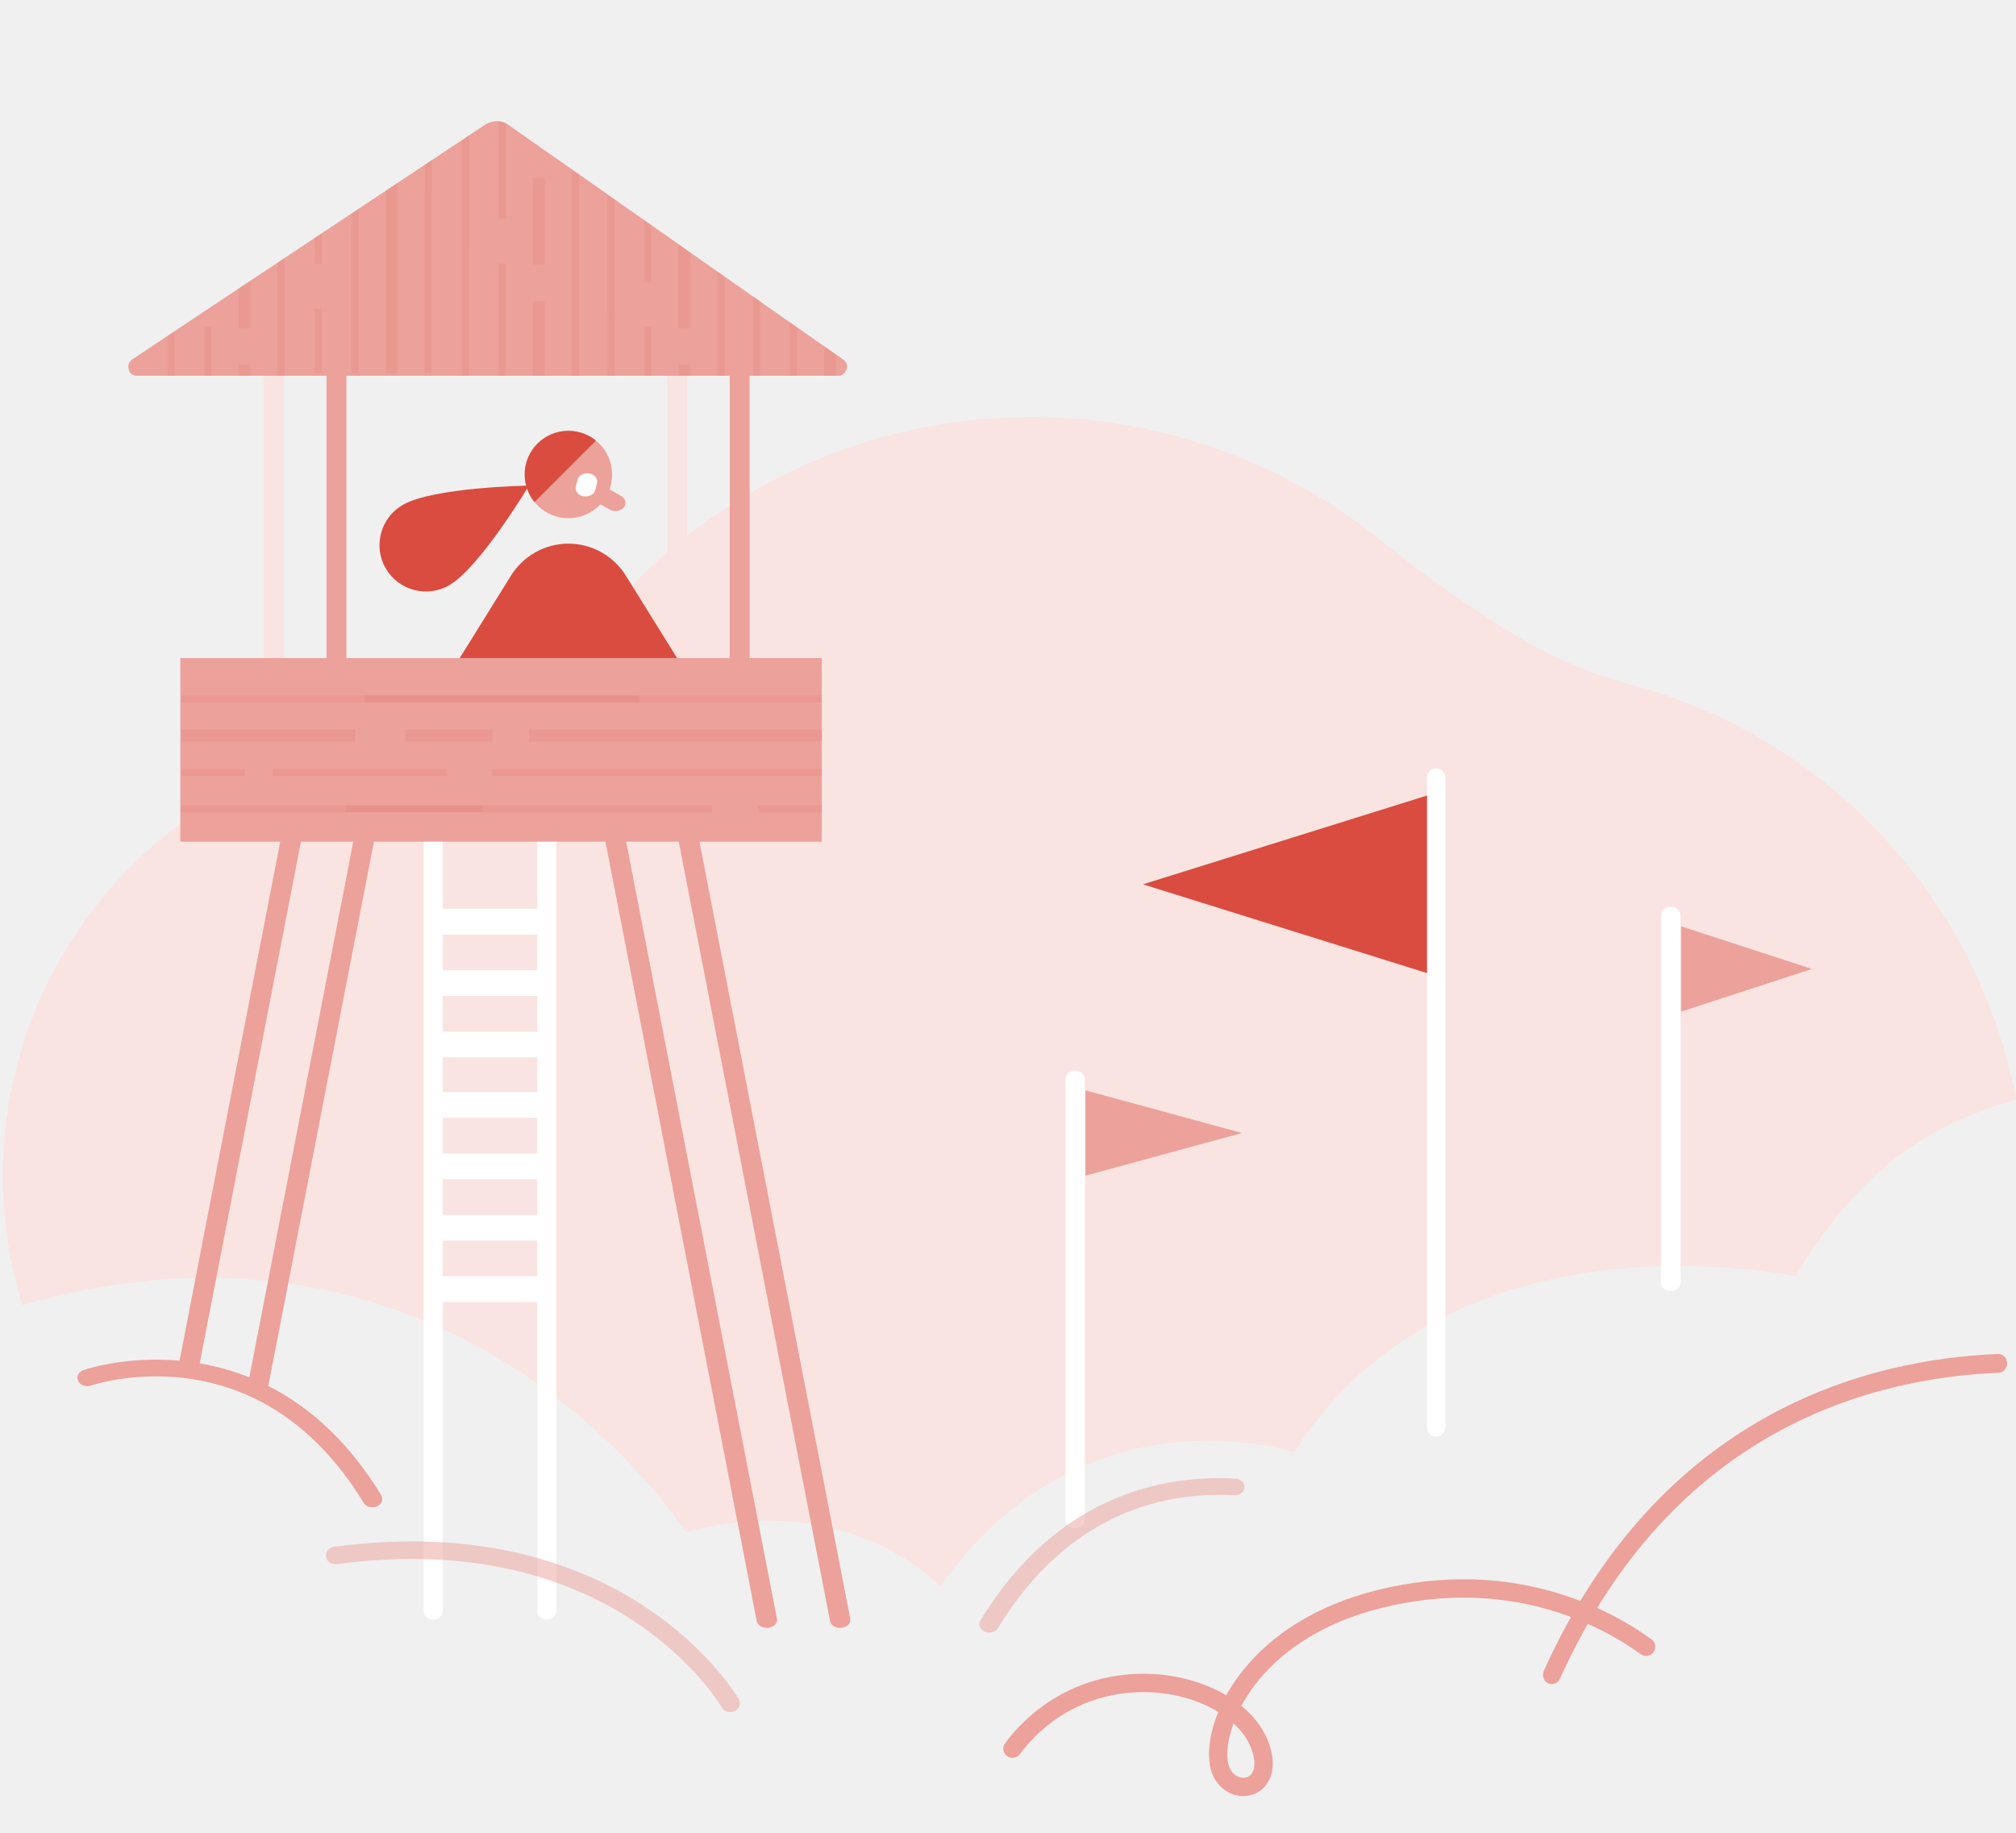
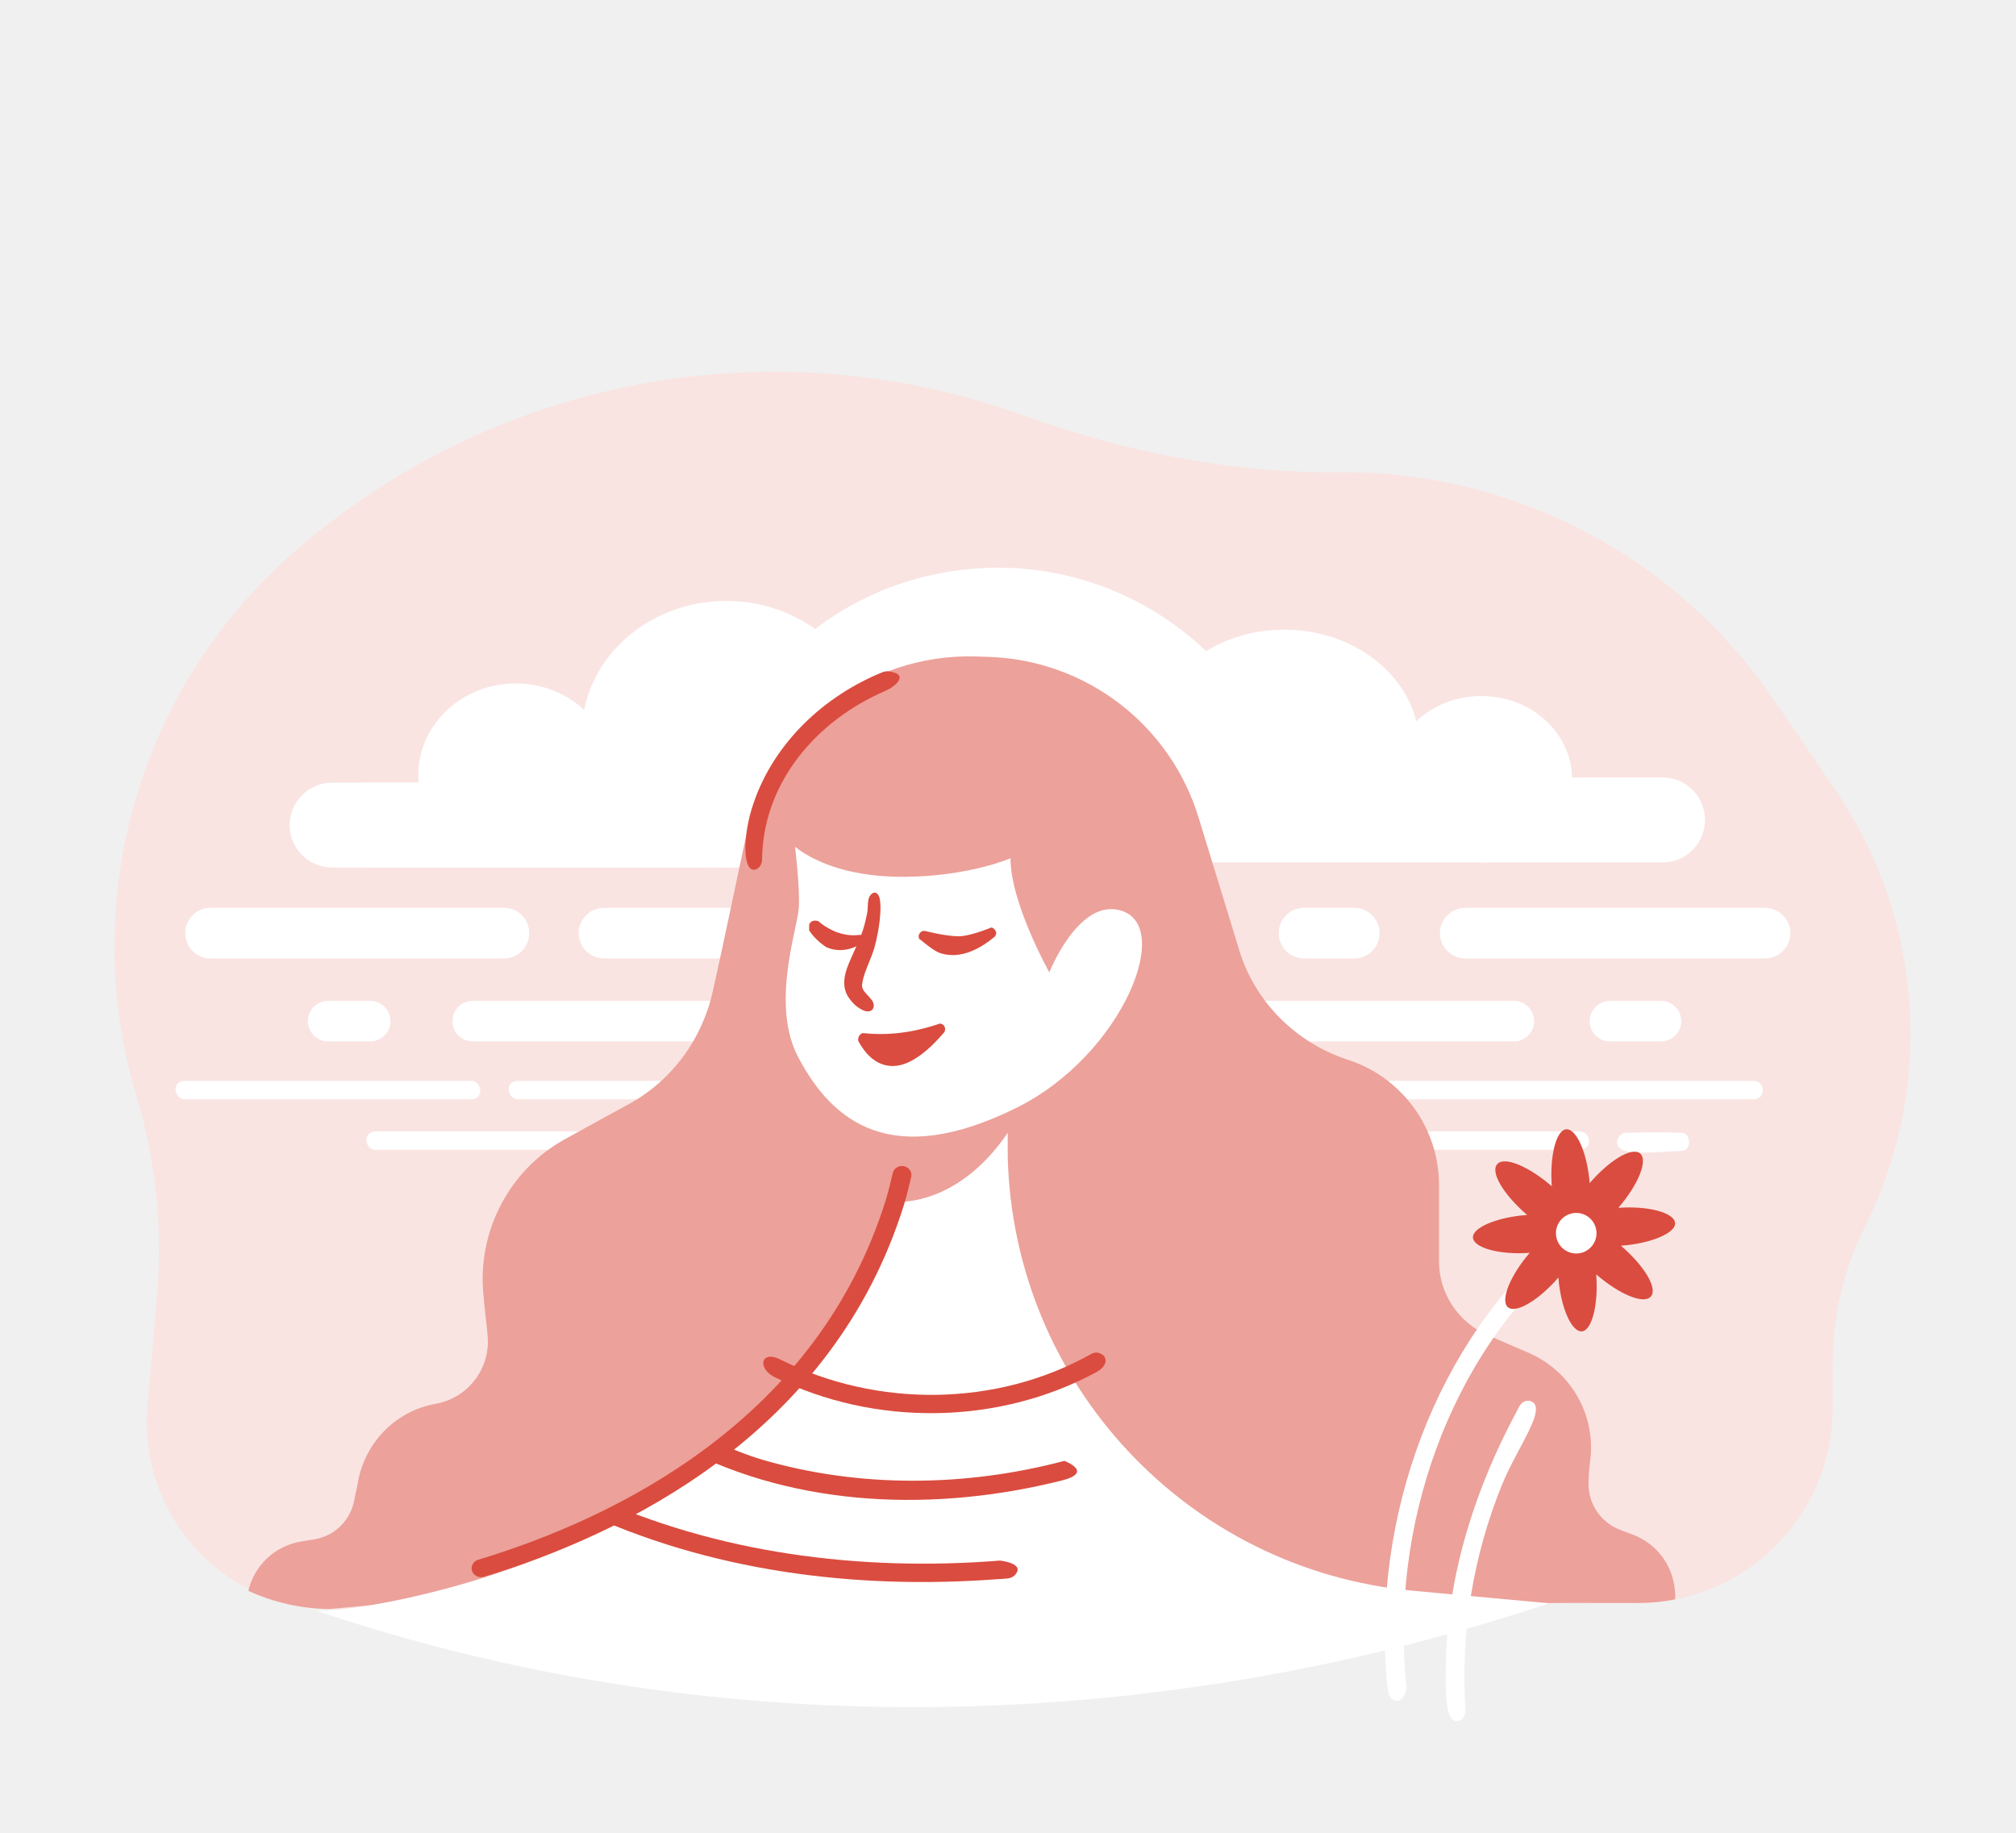
- <svg xmlns="http://www.w3.org/2000/svg" data-svgs-path="theme_todoist/today_new.svg" viewBox="0 0 220 200" fill-rule="evenodd" clip-rule="evenodd" stroke-linecap="round" stroke-linejoin="round" stroke-miterlimit="1.5">
-   <g transform="translate(-2300)">
-     <g id="TodayNew">
-       <path fill="none" d="M1800-100h300v300h-300z" transform="matrix(.73333 0 0 .66667 980 66.667)" />
-       <path d="M3105.14 1275.25s22.45-8.55 37.57 16.58c0 0 9.38-12.2 27.02-6.73 0 0 23.67-43.48 70.44-27.94l.47-2.03c6.6-28.64-8.02-58.08-32.7-65.85-12.7-4-23.16-7.29-23.16-7.29s-1.8-2.74-4.71-7.16c-9.69-14.73-24.12-24.29-39.99-26.49-15.87-2.2-31.84 3.13-44.26 14.79-4.35 4.13-9.14 8.07-14.49 11.8-3.65 2.56-7.59 4.51-11.71 5.78-.07.05-.14.07-.22.09-20.96 6.51-36.86 26.36-40.91 51.07 11.25 3.67 17.65 10.71 23.43 21.74 0 0 36.26-9.19 53.22 21.64z" fill="#f9e4e2" transform="matrix(-1.028 0 0 .88672 5633.305 -972.326)" />
-       <path d="M16932 1353.33c12.8.49 33.4 5.35 45 29.67" fill="none" stroke="#eca19a" stroke-width="1.79" transform="matrix(-1.08243 0 0 1.14528 20845.768 -1401.164)" />
-       <path d="M16968.9 1381.45c3.7-2.68 12.6-7.59 25.1-4.45 11.3 2.84 15.3 10.81 15 15-.3 3.82-5.4 3.36-4-1 2-6.46 15.9-9.79 23.3 0" fill="none" stroke="#eca19a" stroke-width="1.72" transform="matrix(-1.16412 0 0 1.16412 22233.471 -1428.474)" />
-       <path d="M17073 1303v26.3" fill="none" stroke="#fff" stroke-width=".74" transform="matrix(-2.69682 0 0 2.69681 48499.53 -3429.105)" />
-       <path d="M17050 1310l4 12h-8l4-12z" fill="#da4c3f" transform="matrix(0 2.42188 2.58334 0 -959.447 -41196.554)" />
-       <path d="M17073 1303v32.67" fill="none" stroke="#fff" stroke-width="1.26" transform="matrix(1.68703 0 0 1.47161 -26385.336 -1799.734)" />
-       <path d="M17050 1310l4 12h-8l4-12z" fill="#eca19a" transform="matrix(0 1.1636 -1.42285 0 4299.462 -19715.743)" />
-       <path d="M17073 1303v27.23" fill="none" stroke="#fff" stroke-width="1.26" transform="matrix(1.68703 0 0 1.47161 -26320.336 -1817.634)" />
-       <path d="M17050 1310l4 12h-8l4-12z" fill="#eca19a" transform="matrix(0 1.1636 -1.18977 0 4056.331 -19733.643)" />
-       <path d="M16954 1309l-8.2 54" fill="none" stroke="#eca19a" stroke-width="1.57" transform="matrix(1.41765 0 0 1.1092 -21695.026 -1360.784)" />
-       <path d="M16954 1309l-8.2 54" fill="none" stroke="#eca19a" stroke-width="1.63" transform="matrix(1.36846 0 0 1.0707 -20869.024 -1310.404)" />
-       <path d="M17059 1395c6.3-12.21 16.2-8.12 16.2-8.12" fill="none" stroke="#eca19a" stroke-width="1.12" transform="matrix(-1.92055 0 0 1.6275 35103.3 -2106.794)" />
-       <path d="M16954 1309l-8.2 54" fill="none" stroke="#eca19a" stroke-width="1.1" transform="matrix(-2.02658 0 0 1.58562 36733.704 -1984.434)" />
-       <path d="M16954 1309l-8.2 54" fill="none" stroke="#eca19a" stroke-width="1.1" transform="matrix(-2.02658 0 0 1.58562 36725.703 -1984.434)" />
-       <path d="M16963.7 1313.51v72.57" fill="none" stroke="#fff" stroke-width="2.2" transform="matrix(0 -1.27672 .17087 0 2122.957 21758.478)" />
-       <path d="M16963.7 1313.51v72.57" fill="none" stroke="#fff" stroke-width="2.2" transform="matrix(0 -1.27672 .17087 0 2122.957 21765.178)" />
-       <path d="M16963.7 1313.51v72.57" fill="none" stroke="#fff" stroke-width="2.2" transform="matrix(0 -1.27672 .17087 0 2122.957 21771.878)" />
-       <path d="M16963.7 1313.51v72.57" fill="none" stroke="#fff" stroke-width="2.2" transform="matrix(0 -1.27672 .17087 0 2122.957 21778.478)" />
-       <path d="M16963.7 1313.51v72.57" fill="none" stroke="#fff" stroke-width="2.2" transform="matrix(0 -1.27672 .17087 0 2122.957 21785.178)" />
-       <path d="M16963.7 1313.51v72.57" fill="none" stroke="#fff" stroke-width="2.2" transform="matrix(0 -1.27672 .17087 0 2122.957 21791.878)" />
-       <path d="M16963.7 1313.51v72.57" fill="none" stroke="#fff" stroke-width="2.2" transform="matrix(0 -1.27672 .17087 0 2122.957 21798.578)" />
-       <path d="M17059 1395c4.1-7.95 9.8-9.02 13.3-8.78" fill="none" stroke="#eca19a" stroke-opacity=".5" stroke-width="1.07" transform="matrix(2.01367 0 0 1.7064 -31943.248 -2203.184)" />
-       <path d="M2797.69 2272.03V2314" fill="none" stroke="#eca19a" stroke-width="2.02" transform="matrix(1.07577 0 0 .89557 -672.954 -2000.504)" />
-       <path d="M2797.69 2272.03V2314" fill="none" stroke="#f9e4e2" stroke-width="2.02" transform="matrix(1.07577 0 0 .89557 -679.791 -2000.504)" />
-       <path d="M2797.69 2272.03V2314" fill="none" stroke="#eca19a" stroke-width="2.02" transform="matrix(1.07577 0 0 .89557 -628.954 -2000.484)" />
-       <path d="M2797.69 2272.03V2314" fill="none" stroke="#f9e4e2" stroke-width="2.02" transform="matrix(1.07577 0 0 .89557 -635.791 -2000.484)" />
-       <path d="M2786.29 2292.02l5.06 3.47" fill="none" stroke="#eca19a" stroke-width="2.02" transform="matrix(1.07577 0 0 .89557 -635.688 -2000.904)" />
-       <g transform="matrix(1.6556 0 0 1.10373 -25740.735 -1407.094)">
-         <path d="M16992.2 1312c.2 0 .4-.25.5-.61.1-.36 0-.75-.2-.97-4.7-4.89-18.7-19.68-22.1-23.23-.4-.46-1-.48-1.5-.03-3.5 3.5-18.4 18.33-23.3 23.25-.2.21-.3.61-.2.97 0 .37.3.62.5.62h46.3z" fill="#eca19a" />
+ <svg xmlns="http://www.w3.org/2000/svg" data-svgs-path="theme_todoist/inbox_zero.svg" viewBox="0 0 220 200" fill-rule="evenodd" clip-rule="evenodd" stroke-linecap="round" stroke-linejoin="round" stroke-miterlimit="1.5">
+   <g transform="translate(-2050)">
+     <g id="InboxZero">
+       <path fill="none" d="M1800-100h300v300h-300z" transform="matrix(.73333 0 0 .66667 730 66.667)" />
+       <path d="M17729 1379.65h-44c-5.4.09-10.5-2.09-14.2-6.01-3.7-3.92-5.6-9.21-5.2-14.58.4-4.57.8-9.2 1.1-13.07.4-6.32-.3-12.68-2.1-18.74-6.3-20.5.2-42.79 16.5-56.7.1-.09.2-.18.3-.26 20.4-17.43 48.6-22.61 73.9-13.61 10.7 3.87 21.7 6.1 32.9 6 17.8-.19 34.6 8.57 44.7 23.34 2.2 3.14 4.3 6.33 6.4 9.4 9.1 13.32 10.2 30.51 3 44.93-2.2 4.37-3.3 9.2-3.3 14.08v4.56c0 5.31-2.1 10.41-5.9 14.16-3.7 3.75-8.8 5.86-14.1 5.86-4-.01-7-.01-7-.01l-83 .65z" fill="#f9e4e2" transform="translate(-16671.478 -1287.763) scale(1.06068)" />
+       <path d="M18900 1167.23c0-3.99-1.3-7.23-2.9-7.23h-34.2c-1.6 0-2.9 3.24-2.9 7.23 0 4 1.3 7.24 2.9 7.24h34.2c1.6 0 2.9-3.24 2.9-7.24z" fill="#fff" transform="matrix(.93816 0 0 .38164 -15623.476 -343.635)" />
+       <path d="M18900 1167.23c0-3.99-1.3-7.23-2.9-7.23h-34.2c-1.6 0-2.9 3.24-2.9 7.23 0 4 1.3 7.24 2.9 7.24h34.2c1.6 0 2.9-3.24 2.9-7.24z" fill="#fff" transform="matrix(.95594 0 0 .38164 -15915.877 -343.635)" />
+       <path d="M18900 1167.23c0-3.99-1.3-7.23-2.9-7.23h-34.2c-1.6 0-2.9 3.24-2.9 7.23 0 4 1.3 7.24 2.9 7.24h34.2c1.6 0 2.9-3.24 2.9-7.24z" fill="#fff" transform="matrix(-.95594 0 0 .38164 20274.403 -343.635)" />
+       <path d="M18900 1167.23c0-3.99-4.5-7.23-10-7.23h-20c-5.5 0-10 3.24-10 7.23 0 4 4.5 7.24 10 7.24h20c5.5 0 10-3.24 10-7.24z" fill="#fff" transform="matrix(-.275 0 0 .38164 7387.045 -343.635)" />
+       <path d="M18900 1167.23c0-3.99-1.7-7.23-3.7-7.23h-32.6c-2 0-3.7 3.24-3.7 7.23 0 4 1.7 7.24 3.7 7.24h32.6c2 0 3.7-3.24 3.7-7.24z" fill="#fff" transform="matrix(-1.23972 0 0 .6399 25512.315 -656.877)" />
+       <path d="M18900 1167.23c0-3.99-1.3-7.23-2.8-7.23h-34.4c-1.5 0-2.8 3.24-2.8 7.23 0 4 1.3 7.24 2.8 7.24h34.4c1.5 0 2.8-3.24 2.8-7.24z" fill="#fff" transform="matrix(1.64828 0 0 .64036 -29000.906 -657.425)" />
+       <ellipse cx="15804.9" cy="618.475" rx="10.066" ry="7.745" fill="#fff" transform="matrix(-1.56686 0 0 1.87728 26893.318 -1080.936)" />
+       <path d="M15804.9 610.729c5.6 0 10.1 3.471 10.1 7.746h-20.2c0-4.275 4.6-7.746 10.1-7.746z" fill="#fff" transform="matrix(-3.22859 0 0 4.12745 53186.476 -2458.803)" />
+       <ellipse cx="15804.9" cy="618.475" rx="10.066" ry="7.745" fill="#fff" transform="matrix(-1.05711 0 0 1.29581 18813.8 -716.811)" />
+       <path d="M557.517 1647.1c.945.15 1.164 1.74-.1 1.81H528.5c-.987-.06-1.34-1.74 0-1.82h28.917c.033.01.066.01.1.01z" fill="#fff" fill-rule="nonzero" transform="matrix(1.0842 0 0 1.1043 1497.112 -1700.933)" />
+       <path d="M567.467 1647.11c.675.2.699 1.72-.101 1.8H528.5c-.731-.08-.908-1.72 0-1.82h38.866c.034.01.067.01.101.02z" fill="#fff" fill-rule="nonzero" transform="matrix(1.47851 0 0 1.1043 1402.612 -1700.933)" />
+       <path d="M567.679 1647.1c6.563.06 7.462 1.73 0 1.8-19.746.07-42.15.56-45.235-.58-1.444-.53 1.501-1.18 5.743-1.22 13.161-.05 26.332-.05 39.492 0z" fill="#fff" fill-rule="nonzero" transform="matrix(.15438 0 0 1.1043 2145.873 -1695.283)" />
+       <path d="M557.466 1647.12c.204.29.237 1.65-.049 1.79H528.5c-.236-.11-.281-1.68 0-1.82h28.917l.049.03z" fill="#fff" fill-rule="nonzero" transform="matrix(4.55063 0 0 1.1043 -314.136 -1695.413)" />
+       <path d="M557.521 1647.1c.988.15 1.216 1.74-.104 1.81H528.5c-1.03-.06-1.4-1.74 0-1.82h28.917c.035.01.069.01.104.01z" fill="#fff" fill-rule="nonzero" transform="matrix(1.0381 0 0 1.1043 1557.822 -1700.933)" />
+       <path d="M18900 1167.23c0-3.99-1.1-7.23-2.5-7.23h-35c-1.4 0-2.5 3.24-2.5 7.23 0 4 1.1 7.24 2.5 7.24h35c1.4 0 2.5-3.24 2.5-7.24z" fill="#fff" transform="matrix(-.87871 0 0 .30532 18707 -244.949)" />
+       <path d="M18900 1167.23c0-3.99-4-7.23-8.8-7.23h-22.4c-4.8 0-8.8 3.24-8.8 7.23 0 4 4 7.24 8.8 7.24h22.4c4.8 0 8.8-3.24 8.8-7.24z" fill="#fff" transform="matrix(-.25 0 0 .30532 6948.474 -244.949)" />
+       <path d="M18900 1167.23c0-3.99-4.4-7.23-9.8-7.23h-20.4c-5.4 0-9.8 3.24-9.8 7.23 0 4 4.4 7.24 9.8 7.24h20.4c5.4 0 9.8-3.24 9.8-7.24z" fill="#fff" transform="matrix(-.22534 0 0 .30532 6342.523 -244.949)" />
+       <path d="M18900 1167.23c0-3.99-1.2-7.23-2.6-7.23h-34.8c-1.4 0-2.6 3.24-2.6 7.23 0 4 1.2 7.24 2.6 7.24h34.8c1.4 0 2.6-3.24 2.6-7.24z" fill="#fff" transform="matrix(-.8366 0 0 .30532 17995.698 -244.949)" />
+       <path d="M18900 1167.23c0-3.99-1.4-7.23-3.1-7.23h-33.8c-1.7 0-3.1 3.24-3.1 7.23 0 4 1.4 7.24 3.1 7.24h33.8c1.7 0 3.1-3.24 3.1-7.24z" fill="#fff" transform="matrix(1.47695 0 0 .64036 -25678.298 -657.975)" />
+       <ellipse cx="15804.9" cy="618.475" rx="10.066" ry="7.745" fill="#fff" transform="matrix(-.9839 0 0 1.17171 17762.098 -639.646)" />
+       <ellipse cx="15804.9" cy="618.475" rx="10.066" ry="7.745" fill="#fff" transform="matrix(-1.45701 -.02353 -.0262 1.6223 25234.314 -550.184)" />
+       <path d="M17676 1377.76c.6-2.58 2.7-4.62 5.4-5.07.5-.08.9-.16 1.4-.23 2.1-.35 3.7-1.95 4.1-4.03.1-.63.3-1.31.4-2 .8-4.04 3.9-7.19 8-7.92 3.4-.62 5.7-3.75 5.3-7.18-.1-1.23-.3-2.57-.4-3.91-.7-6.56 2.6-12.91 8.3-16.09 2.2-1.21 4.5-2.48 6.6-3.62 4.5-2.45 7.6-6.72 8.7-11.69 1-4.47 2.2-10.28 3.4-15.88 2.4-11.07 12.4-18.86 23.7-18.51.4.01.8.02 1.2.04 10.1.31 18.8 7.01 21.7 16.65 1.4 4.59 2.9 9.42 4.1 13.38 1.6 5.44 5.9 9.72 11.3 11.45 5.5 1.8 9.3 6.99 9.3 12.85v7.88c0 3.29 2 6.27 5 7.57 1.3.56 2.7 1.17 4.1 1.77 4.3 1.81 6.9 6.13 6.5 10.72-.1.81-.2 1.6-.2 2.34-.2 2.29 1.1 4.42 3.3 5.23l1.2.45c2.7 1 4.4 3.54 4.4 6.37v.3c-1.2.25-2.5.38-3.8.38-4-.01-7-.01-7-.01l-4.4.03c-23.2-1.03-84.4-3.15-123.3.6-2.9-.04-5.7-.68-8.3-1.87z" fill="#eca19a" transform="translate(-16671.478 -1287.763) scale(1.06068)" />
+       <path d="M2489.24 2404.58c.97.17.35 1.12-.12 1.46-2.89 2.16-5.18 6.74-5.19 12.43 0 0-.03.46-.23.61-.59.48-.63-2.37-.12-4.88.87-4.38 2.98-7.84 5.49-9.58 0 0 .08-.04.17-.04z" fill="#da4c3f" fill-rule="nonzero" transform="matrix(2.5787 0 0 1.48837 -4272.15 -3505.654)" />
+       <g transform="translate(-16668.478 -1287.763) scale(1.06068)">
+         <path d="M17680 1379.75c.2.79 48.9-4.14 59.7-42.02 0 0 6.3.68 11.6-7.09v2.5c.6 23.29 18.5 42.47 41.7 44.61 8 .74 14 1.29 14 1.29-38.7 12.9-83.9 15.27-127 .71z" fill="#fff" />
        <clipPath id="_clip1">
-           <path d="M16992.2 1312c.2 0 .4-.25.5-.61.1-.36 0-.75-.2-.97-4.7-4.89-18.7-19.68-22.1-23.23-.4-.46-1-.48-1.5-.03-3.5 3.5-18.4 18.33-23.3 23.25-.2.21-.3.61-.2.97 0 .37.3.62.5.62h46.3z" />
+           <path d="M17680 1379.75c.2.79 48.9-4.14 59.7-42.02 0 0 6.3.68 11.6-7.09v2.5c.6 23.29 18.5 42.47 41.7 44.61 8 .74 14 1.29 14 1.29-38.7 12.9-83.9 15.27-127 .71z" />
        </clipPath>
        <g clip-path="url(#_clip1)">
-           <g opacity=".25">
-             <path d="M2797.69 2272.03v29.96" fill="none" stroke="#e57f78" stroke-width=".71" stroke-linecap="butt" transform="matrix(-.64978 0 0 1.50945 18792.714 -2159.35)" />
-             <path d="M2797.69 2272.03v29.96" fill="none" stroke="#e57f78" stroke-width=".71" stroke-linecap="butt" transform="matrix(-.64978 0 0 1.50945 18792.714 -2141.2)" />
-             <path d="M2797.69 2272.03V2314" fill="none" stroke="#e57f78" stroke-width="1.21" stroke-linecap="butt" transform="matrix(-.64978 0 0 .4084 18790.3 342.35)" />
-             <path d="M2797.69 2272.03v20.99" fill="none" stroke="#e57f78" stroke-width="1.21" stroke-linecap="butt" transform="matrix(-.64978 0 0 .4084 18790.3 364.55)" />
-             <path d="M2797.69 2243.01V2314" fill="none" stroke="#e57f78" stroke-width="1.21" stroke-linecap="butt" transform="matrix(-.64978 0 0 .4084 18790.3 388.55)" />
-             <path d="M2797.69 2272.03v4.15" fill="none" stroke="#e57f78" stroke-width=".71" stroke-linecap="butt" transform="matrix(-.64978 0 0 1.50945 18787.88 -2159.35)" />
-             <path d="M2797.69 2272.03v11.36" fill="none" stroke="#e57f78" stroke-width=".71" stroke-linecap="butt" transform="matrix(-.64978 0 0 1.50945 18787.88 -2150.2)" />
-             <path d="M2797.69 2272.03v21.61" fill="none" stroke="#e57f78" stroke-width=".71" stroke-linecap="butt" transform="matrix(-.64978 0 0 1.50945 18787.88 -2128.6)" />
-             <path d="M2797.69 2309.8v4.2" fill="none" stroke="#e57f78" stroke-width=".71" stroke-linecap="butt" transform="matrix(-.64978 0 0 1.50945 18785.467 -2159.35)" />
-             <path d="M2797.69 2289.99V2314" fill="none" stroke="#e57f78" stroke-width=".71" stroke-linecap="butt" transform="matrix(-.64978 0 0 1.50945 18785.467 -2170.15)" />
-             <path d="M2797.69 2289.99v19.81" fill="none" stroke="#e57f78" stroke-width=".71" stroke-linecap="butt" transform="matrix(-.64978 0 0 1.50945 18785.467 -2186.5)" />
-           </g>
-           <g opacity=".25">
-             <path d="M2797.69 2272.03v29.96" fill="none" stroke="#e57f78" stroke-width=".71" stroke-linecap="butt" transform="matrix(-.64978 0 0 1.50945 18783.014 -2181.15)" />
-             <path d="M2797.69 2272.03v29.96" fill="none" stroke="#e57f78" stroke-width=".71" stroke-linecap="butt" transform="matrix(-.64978 0 0 1.50945 18783.014 -2163)" />
-             <path d="M2797.69 2272.03v20.99" fill="none" stroke="#e57f78" stroke-width="1.21" stroke-linecap="butt" transform="matrix(-.64978 0 0 .4084 18780.6 342.75)" />
-             <path d="M2797.69 2243.01V2314" fill="none" stroke="#e57f78" stroke-width="1.21" stroke-linecap="butt" transform="matrix(-.64978 0 0 .4084 18780.6 366.75)" />
-             <path d="M2797.69 2272.03v11.36" fill="none" stroke="#e57f78" stroke-width=".71" stroke-linecap="butt" transform="matrix(-.64978 0 0 1.50945 18778.18 -2172)" />
-             <path d="M2797.69 2272.03v21.61" fill="none" stroke="#e57f78" stroke-width=".71" stroke-linecap="butt" transform="matrix(-.64978 0 0 1.50945 18778.18 -2150.4)" />
-             <path d="M2797.69 2309.8v4.2" fill="none" stroke="#e57f78" stroke-width=".71" stroke-linecap="butt" transform="matrix(-.64978 0 0 1.50945 18775.767 -2181.15)" />
-             <path d="M2797.69 2289.99V2314" fill="none" stroke="#e57f78" stroke-width=".71" stroke-linecap="butt" transform="matrix(-.64978 0 0 1.50945 18775.767 -2191.95)" />
-             <path d="M2797.69 2289.99v19.81" fill="none" stroke="#e57f78" stroke-width=".71" stroke-linecap="butt" transform="matrix(-.64978 0 0 1.50945 18775.767 -2208.3)" />
-           </g>
-           <g opacity=".25">
-             <path d="M2797.69 2272.03v29.96" fill="none" stroke="#e57f78" stroke-width=".71" stroke-linecap="butt" transform="matrix(-.64978 0 0 1.50945 18773.314 -2153.05)" />
-             <path d="M2797.69 2272.03v29.96" fill="none" stroke="#e57f78" stroke-width=".71" stroke-linecap="butt" transform="matrix(-.64978 0 0 1.50945 18773.314 -2134.9)" />
-             <path d="M2797.69 2272.03V2314" fill="none" stroke="#e57f78" stroke-width="1.21" stroke-linecap="butt" transform="matrix(-.64978 0 0 .4084 18770.9 348.65)" />
-             <path d="M2797.69 2272.03v20.99" fill="none" stroke="#e57f78" stroke-width="1.21" stroke-linecap="butt" transform="matrix(-.64978 0 0 .4084 18770.9 370.85)" />
-             <path d="M2797.69 2243.01V2314" fill="none" stroke="#e57f78" stroke-width="1.21" stroke-linecap="butt" transform="matrix(-.64978 0 0 .4084 18770.9 394.85)" />
-             <path d="M2797.69 2272.03v4.15" fill="none" stroke="#e57f78" stroke-width=".71" stroke-linecap="butt" transform="matrix(-.64978 0 0 1.50945 18768.48 -2153.05)" />
-             <path d="M2797.69 2272.03v11.36" fill="none" stroke="#e57f78" stroke-width=".71" stroke-linecap="butt" transform="matrix(-.64978 0 0 1.50945 18768.48 -2143.9)" />
-             <path d="M2797.69 2272.03v21.61" fill="none" stroke="#e57f78" stroke-width=".71" stroke-linecap="butt" transform="matrix(-.64978 0 0 1.50945 18768.48 -2122.3)" />
-             <path d="M2797.69 2309.8v4.2" fill="none" stroke="#e57f78" stroke-width=".71" stroke-linecap="butt" transform="matrix(-.64978 0 0 1.50945 18766.067 -2153.05)" />
-             <path d="M2797.69 2289.99V2314" fill="none" stroke="#e57f78" stroke-width=".71" stroke-linecap="butt" transform="matrix(-.64978 0 0 1.50945 18766.067 -2163.85)" />
-             <path d="M2797.69 2289.99v19.81" fill="none" stroke="#e57f78" stroke-width=".71" stroke-linecap="butt" transform="matrix(-.64978 0 0 1.50945 18766.067 -2180.2)" />
-           </g>
-           <g opacity=".25">
-             <path d="M2797.69 2272.03v29.96" fill="none" stroke="#e57f78" stroke-width=".71" stroke-linecap="butt" transform="matrix(-.64978 0 0 1.50945 18802.314 -2153.05)" />
-             <path d="M2797.69 2272.03v29.96" fill="none" stroke="#e57f78" stroke-width=".71" stroke-linecap="butt" transform="matrix(-.64978 0 0 1.50945 18802.314 -2134.9)" />
-             <path d="M2797.69 2272.03V2314" fill="none" stroke="#e57f78" stroke-width="1.21" stroke-linecap="butt" transform="matrix(-.64978 0 0 .4084 18799.9 348.65)" />
-             <path d="M2797.69 2272.03v20.99" fill="none" stroke="#e57f78" stroke-width="1.21" stroke-linecap="butt" transform="matrix(-.64978 0 0 .4084 18799.9 370.85)" />
-             <path d="M2797.69 2243.01V2314" fill="none" stroke="#e57f78" stroke-width="1.21" stroke-linecap="butt" transform="matrix(-.64978 0 0 .4084 18799.9 394.85)" />
-             <path d="M2797.69 2272.03v4.15" fill="none" stroke="#e57f78" stroke-width=".71" stroke-linecap="butt" transform="matrix(-.64978 0 0 1.50945 18797.48 -2153.05)" />
-             <path d="M2797.69 2272.03v11.36" fill="none" stroke="#e57f78" stroke-width=".71" stroke-linecap="butt" transform="matrix(-.64978 0 0 1.50945 18797.48 -2143.9)" />
-             <path d="M2797.69 2272.03v21.61" fill="none" stroke="#e57f78" stroke-width=".71" stroke-linecap="butt" transform="matrix(-.64978 0 0 1.50945 18797.48 -2122.3)" />
-             <path d="M2797.69 2309.8v4.2" fill="none" stroke="#e57f78" stroke-width=".71" stroke-linecap="butt" transform="matrix(-.64978 0 0 1.50945 18795.067 -2153.05)" />
-             <path d="M2797.69 2289.99V2314" fill="none" stroke="#e57f78" stroke-width=".71" stroke-linecap="butt" transform="matrix(-.64978 0 0 1.50945 18795.067 -2163.85)" />
-             <path d="M2797.69 2289.99v19.81" fill="none" stroke="#e57f78" stroke-width=".71" stroke-linecap="butt" transform="matrix(-.64978 0 0 1.50945 18795.067 -2180.2)" />
-           </g>
-           <g opacity=".25">
-             <path d="M2797.69 2272.03v29.96" fill="none" stroke="#e57f78" stroke-width=".71" stroke-linecap="butt" transform="matrix(-.64978 0 0 1.50945 18811.914 -2162.15)" />
-             <path d="M2797.69 2272.03v29.96" fill="none" stroke="#e57f78" stroke-width=".71" stroke-linecap="butt" transform="matrix(-.64978 0 0 1.50945 18811.914 -2144)" />
-             <path d="M2797.69 2272.03V2314" fill="none" stroke="#e57f78" stroke-width="1.21" stroke-linecap="butt" transform="matrix(-.64978 0 0 .4084 18809.5 339.55)" />
-             <path d="M2797.69 2272.03v20.99" fill="none" stroke="#e57f78" stroke-width="1.21" stroke-linecap="butt" transform="matrix(-.64978 0 0 .4084 18809.5 361.75)" />
-             <path d="M2797.69 2243.01V2314" fill="none" stroke="#e57f78" stroke-width="1.21" stroke-linecap="butt" transform="matrix(-.64978 0 0 .4084 18809.5 385.75)" />
-             <path d="M2797.69 2272.03v4.15" fill="none" stroke="#e57f78" stroke-width=".71" stroke-linecap="butt" transform="matrix(-.64978 0 0 1.50945 18807.08 -2162.15)" />
-             <path d="M2797.69 2272.03v11.36" fill="none" stroke="#e57f78" stroke-width=".71" stroke-linecap="butt" transform="matrix(-.64978 0 0 1.50945 18807.08 -2153)" />
-             <path d="M2797.69 2272.03v21.61" fill="none" stroke="#e57f78" stroke-width=".71" stroke-linecap="butt" transform="matrix(-.64978 0 0 1.50945 18807.08 -2131.4)" />
-             <path d="M2797.69 2309.8v4.2" fill="none" stroke="#e57f78" stroke-width=".71" stroke-linecap="butt" transform="matrix(-.64978 0 0 1.50945 18804.667 -2162.15)" />
-             <path d="M2797.69 2289.99V2314" fill="none" stroke="#e57f78" stroke-width=".71" stroke-linecap="butt" transform="matrix(-.64978 0 0 1.50945 18804.667 -2172.95)" />
-             <path d="M2797.69 2289.99v19.81" fill="none" stroke="#e57f78" stroke-width=".71" stroke-linecap="butt" transform="matrix(-.64978 0 0 1.50945 18804.667 -2189.3)" />
-           </g>
+           <path d="M2469.83 2472.34c1.01.26 5.68 4.51 9.73 6.39 11.98 5.55 24.84 4.34 36.68-2.44 0 0 3.7 2.29-.18 4.46-15.16 8.3-31.97 8.55-46.26-3.97-2.61-2.29-.78-4.46.03-4.44z" fill="#da4c3f" fill-rule="nonzero" transform="matrix(.8442 .03279 -.01756 .45202 15676.4 162.548)" />
+           <path d="M2469.87 2473.12c.49.23.55.45.81.68 9.67 8.37 20.7 10.99 31.39 9.4 0 0 2.06.4 1.09 2.16-.28.51-.79.43-1.25.5-10.97 1.55-22.18-1.15-32.04-9.87-1.73-1.53-.54-2.98 0-2.87z" fill="#da4c3f" fill-rule="nonzero" transform="matrix(1.34373 0 0 .71777 14388.4 -407.72)" />
        </g>
      </g>
-       <path d="M16963.7 1313.51v72.57" fill="none" stroke="#fff" stroke-width="1.63" transform="matrix(1.27672 0 0 1.1698 -19298.22 -1445.654)" />
-       <path d="M16963.7 1313.51v72.57" fill="none" stroke="#fff" stroke-width="1.63" transform="matrix(1.27672 0 0 1.1698 -19310.62 -1445.654)" />
-       <path fill="#eca19a" d="M16944 1287h50v25h-50z" transform="matrix(1.4 0 0 .80116 -21401.925 -959.28)" />
-       <path d="M2797.69 2272.03v29.96" fill="none" stroke="#e57f78" stroke-opacity=".25" stroke-width=".71" stroke-linecap="butt" transform="matrix(0 1.07577 1.66602 0 -1465.451 -2933.405)" />
-       <path d="M2797.69 2272.03v29.96" fill="none" stroke="#e57f78" stroke-opacity=".25" stroke-width=".71" stroke-linecap="butt" transform="matrix(0 1.07577 1.66602 0 -1445.451 -2933.405)" />
-       <path d="M2797.69 2272.03V2314" fill="none" stroke="#e57f78" stroke-opacity=".25" stroke-width="1.21" stroke-linecap="butt" transform="matrix(0 1.07577 .45075 0 1295.685 -2929.405)" />
-       <path d="M2797.69 2272.03v20.99" fill="none" stroke="#e57f78" stroke-opacity=".25" stroke-width="1.21" stroke-linecap="butt" transform="matrix(0 1.07577 .45075 0 1320.145 -2929.405)" />
-       <path d="M2797.69 2243.01V2314" fill="none" stroke="#e57f78" stroke-opacity=".25" stroke-width="1.21" stroke-linecap="butt" transform="matrix(0 1.07577 .45075 0 1346.685 -2929.405)" />
-       <path d="M2797.69 2272.03v4.15" fill="none" stroke="#e57f78" stroke-opacity=".25" stroke-width=".71" stroke-linecap="butt" transform="matrix(0 1.07577 1.66602 0 -1465.451 -2925.405)" />
-       <path d="M2797.69 2272.03v11.36" fill="none" stroke="#e57f78" stroke-opacity=".25" stroke-width=".71" stroke-linecap="butt" transform="matrix(0 1.07577 1.66602 0 -1455.451 -2925.405)" />
-       <path d="M2797.69 2272.03v21.61" fill="none" stroke="#e57f78" stroke-opacity=".25" stroke-width=".71" stroke-linecap="butt" transform="matrix(0 1.07577 1.66602 0 -1431.54 -2925.405)" />
-       <path d="M2797.69 2309.8v4.2" fill="none" stroke="#e57f78" stroke-opacity=".25" stroke-width=".71" stroke-linecap="butt" transform="matrix(0 1.07577 1.66602 0 -1465.451 -2921.405)" />
-       <path d="M2797.69 2289.99V2314" fill="none" stroke="#e57f78" stroke-opacity=".25" stroke-width=".71" stroke-linecap="butt" transform="matrix(0 1.07577 1.66602 0 -1477.451 -2921.405)" />
-       <path d="M2797.69 2289.99v19.81" fill="none" stroke="#e57f78" stroke-opacity=".25" stroke-width=".71" stroke-linecap="butt" transform="matrix(0 1.07577 1.66602 0 -1495.451 -2921.405)" />
-       <path d="M17059 1425s4.6-8.83 17-7" fill="none" stroke="#eca19a" stroke-opacity=".5" stroke-width=".83" transform="matrix(-2.53365 0 0 2.30412 45601.223 -3097.505)" />
-       <path d="M909.799 1585.92c1.129-1.7 3.115-2.74 5.252-2.74 2.138 0 4.123 1.04 5.252 2.74 2.391 3.6 4.697 7.08 4.697 7.08h-19.898s2.306-3.48 4.697-7.08z" fill="#da4c3f" transform="matrix(1.1922 0 0 1.27168 1271.105 -1953.974)" />
-       <g transform="matrix(.7948 0 0 .7948 1633.196 -1200.029)">
-         <circle cx="917" cy="1575" r="6" fill="#eca19a" />
-         <clipPath id="_clip2">
-           <circle cx="917" cy="1575" r="6" />
-         </clipPath>
-         <g clip-path="url(#_clip2)">
-           <path fill="#da4c3f" d="M815 1555.53h16v11.474h-16z" transform="rotate(-45 496.885 1916.855) scale(1.25818)" />
-         </g>
+       <path d="M17697.8 1376.98c13.9-4.45 34.8-15.04 41.9-39.25.3-1.05.5-2 .7-2.88" fill="none" stroke="#da4c3f" stroke-width="1.91" transform="matrix(1.07824 0 0 1.0188 -16979.979 -1231.733)" />
+       <path d="M17733.7 1308.12s.4 3.22.3 4.88c-.1 1.66-2.3 7.78 0 12 2.7 5.06 7.4 8.91 17.4 3.94 8.5-4.21 12.8-14.96 8-15.81-3.2-.57-5.4 5.01-5.4 5.01s-3.1-5.53-3.1-9.11c0 0-3.2 1.41-8.3 1.48-4 .05-7-.92-8.9-2.39z" fill="#fff" transform="translate(-22103.79 -1695.683) scale(1.36692)" />
+       <path d="M17735.3 1313.74c.1.01.2.04.2.09 1 .64 2.2.99 3.4.87.4-.04.5.19.5.19l-.3.41c-.9.45-2 .6-3 .25 0 0-.9-.42-1.5-1.16v-.25-.11c0-.1.1-.19.2-.25s.3-.08.4-.06c0 0 .1.01.1.02z" fill="#da4c3f" fill-rule="nonzero" transform="matrix(1.26742 0 0 1.5828 -20338.886 -1978.883)" />
+       <path d="M17741.3 1313.33c.2.03.3.18.4.38.1.2 0 .42-.1.55-1.4 1.26-3.1 2.26-4.9 1.7-.6-.16-1.5-1.01-1.9-1.37-.2-.09-.2-.25-.2-.4 0-.16.1-.31.2-.41.1-.1.2-.13.4-.1.9.24 2.6.65 3.5.5 1.1-.17 2.6-.86 2.6-.86v.01z" fill="#da4c3f" fill-rule="nonzero" transform="matrix(1.18525 0 0 1.07708 -18869.683 -1313.343)" />
+       <path d="M17739.1 1321.59c-.1-.02-.2.04-.3.16-.1.12-.1.27-.1.4.4.74 1.2 1.89 2.6 1.85 1.4-.04 2.8-1.41 3.7-2.46.1-.13.1-.33 0-.48-.1-.15-.3-.21-.4-.14-1.3.43-3.2.91-5.5.67z" fill="#da4c3f" transform="translate(-24254.195 -1853.983) scale(1.48815)" />
+       <path d="M2510.95 2480.69c1.19.43 1.48 2.1-.52 2.94-13.46 5.48-29.07 2.55-40.57-7.38-2.06-1.77-1.18-4.51 1.11-2.48 11.12 9.68 26.26 12.59 39.31 6.96 0 0 .25-.13.67-.04z" fill="#da4c3f" fill-rule="nonzero" transform="matrix(.84272 -.14186 .11908 .70736 -241.727 -1250.943)" />
+       <path d="M21142.1 1330.86c.9.15 1.1.97 0 1.72-12.7 8.72-18.8 23.47-17 37.05 0 0-.4 1.56-1.5.88-.4-.24-.4-.8-.5-1.24-1.6-14.08 5-29.2 17.9-37.98.3-.19.6-.47 1.1-.43z" fill="#fff" fill-rule="nonzero" transform="matrix(1.06398 0 0 1.28852 -20273.186 -1580.533)" />
+       <path d="M21142.4 1330.48c5.1.57-3 5.84-6.8 10.55-7.3 9.04-10.5 18.85-9.2 28.78 0 0-.2.98-1.6 1.19-3.8.57-3.4-4.1-3.3-7.82.6-11 7.5-21.8 17.9-31.54.6-.63 1.3-1.25 3-1.16z" fill="#fff" fill-rule="nonzero" transform="matrix(.43573 0 0 .86161 -6995.477 -993.494)" />
+       <path d="M21078.5 1361.13c0-2.28.6-4.13 1.4-4.13.8 0 1.4 1.85 1.4 4.13 1.6-1.61 3.4-2.48 3.9-1.93.5.54-.3 2.29-1.9 3.9 2.3 0 4.1.63 4.1 1.4 0 .77-1.8 1.4-4.1 1.4 1.6 1.61 2.4 3.36 1.9 3.9-.5.55-2.3-.32-3.9-1.93 0 2.28-.6 4.13-1.4 4.13-.8 0-1.4-1.85-1.4-4.13-1.6 1.61-3.4 2.48-3.9 1.93-.5-.54.3-2.29 1.9-3.9-2.2 0-4.1-.63-4.1-1.4 0-.77 1.9-1.4 4.1-1.4-1.6-1.61-2.4-3.36-1.9-3.9.5-.55 2.3.32 3.9 1.93z" fill="#da4c3f" transform="matrix(.9623 -1.11826 1.11826 .9623 -19589.285 22394.01)" />
+       <circle cx="21134.2" cy="1315.25" r="1.75" fill="#fff" transform="matrix(1.23648 -.26496 .26496 1.23648 -24258.495 4108.01)" />
+       <g>
+         <path d="M2146.03 98.209c-.11-.777-.62-1.081-1.06-.501-.24.317-.25.712-.28 1.375-.01.499-.21 1.266-.33 1.754-.34 1.32-.93 2.446-1.47 3.695-.39.903-.77 1.737-.76 2.78.01.887.4 1.548.99 2.172.26.284.7.608 1.14.796.49.203 1.11.085 1.09-.599-.03-.775-1.32-1.357-1.28-2.161.02-.361.18-.939.29-1.271.3-.887.72-1.742 1-2.634.33-1.069.9-3.709.67-5.406z" fill="#da4c3f" />
      </g>
-       <path d="M533.401 2554.29s-2.189 6.4-2.189 9.14c0 1.97.981 3.57 2.189 3.57 1.209 0 2.19-1.6 2.19-3.57 0-2.74-2.19-9.14-2.19-9.14z" fill="#da4c3f" transform="matrix(1.15631 2.0028 -1.22993 .7101 4882.543 -2829.105)" />
-       <path d="M2789.05 2296.69l-.17.8" fill="none" stroke="#fff" stroke-width="2.02" transform="matrix(1.07577 0 0 .89557 -636.29 -2004.294)" />
    </g>
  </g>
</svg>
